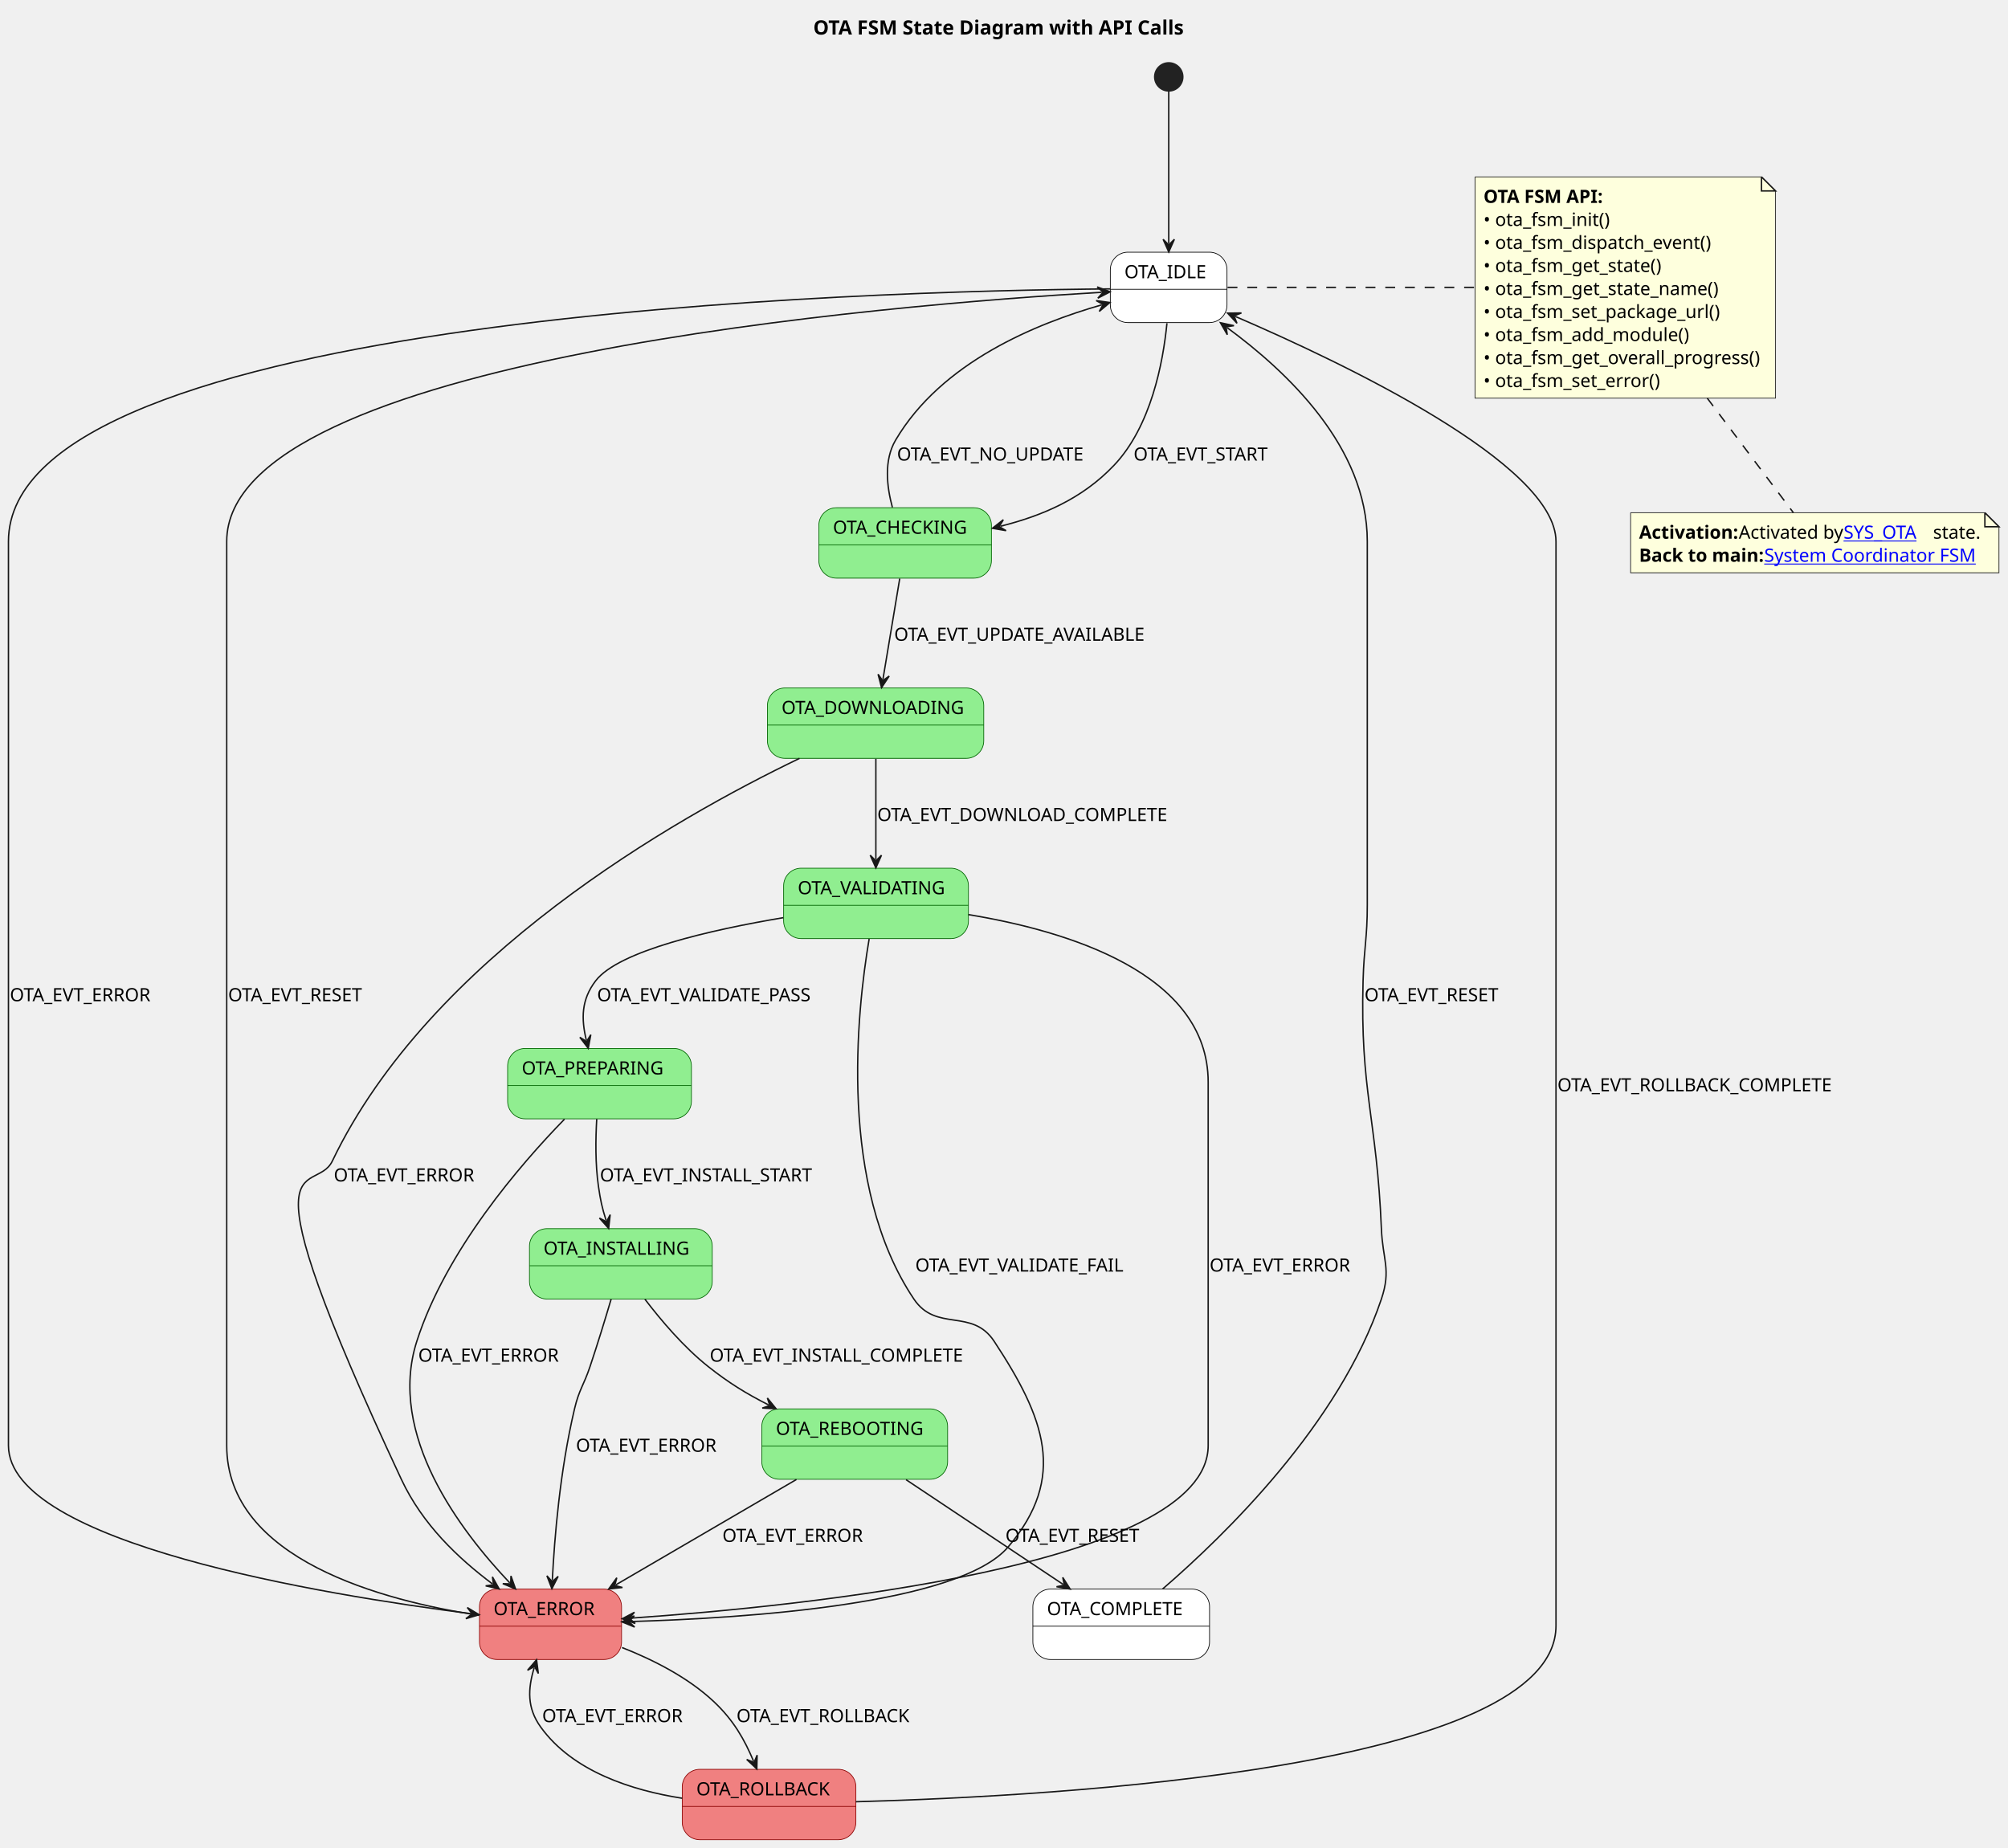
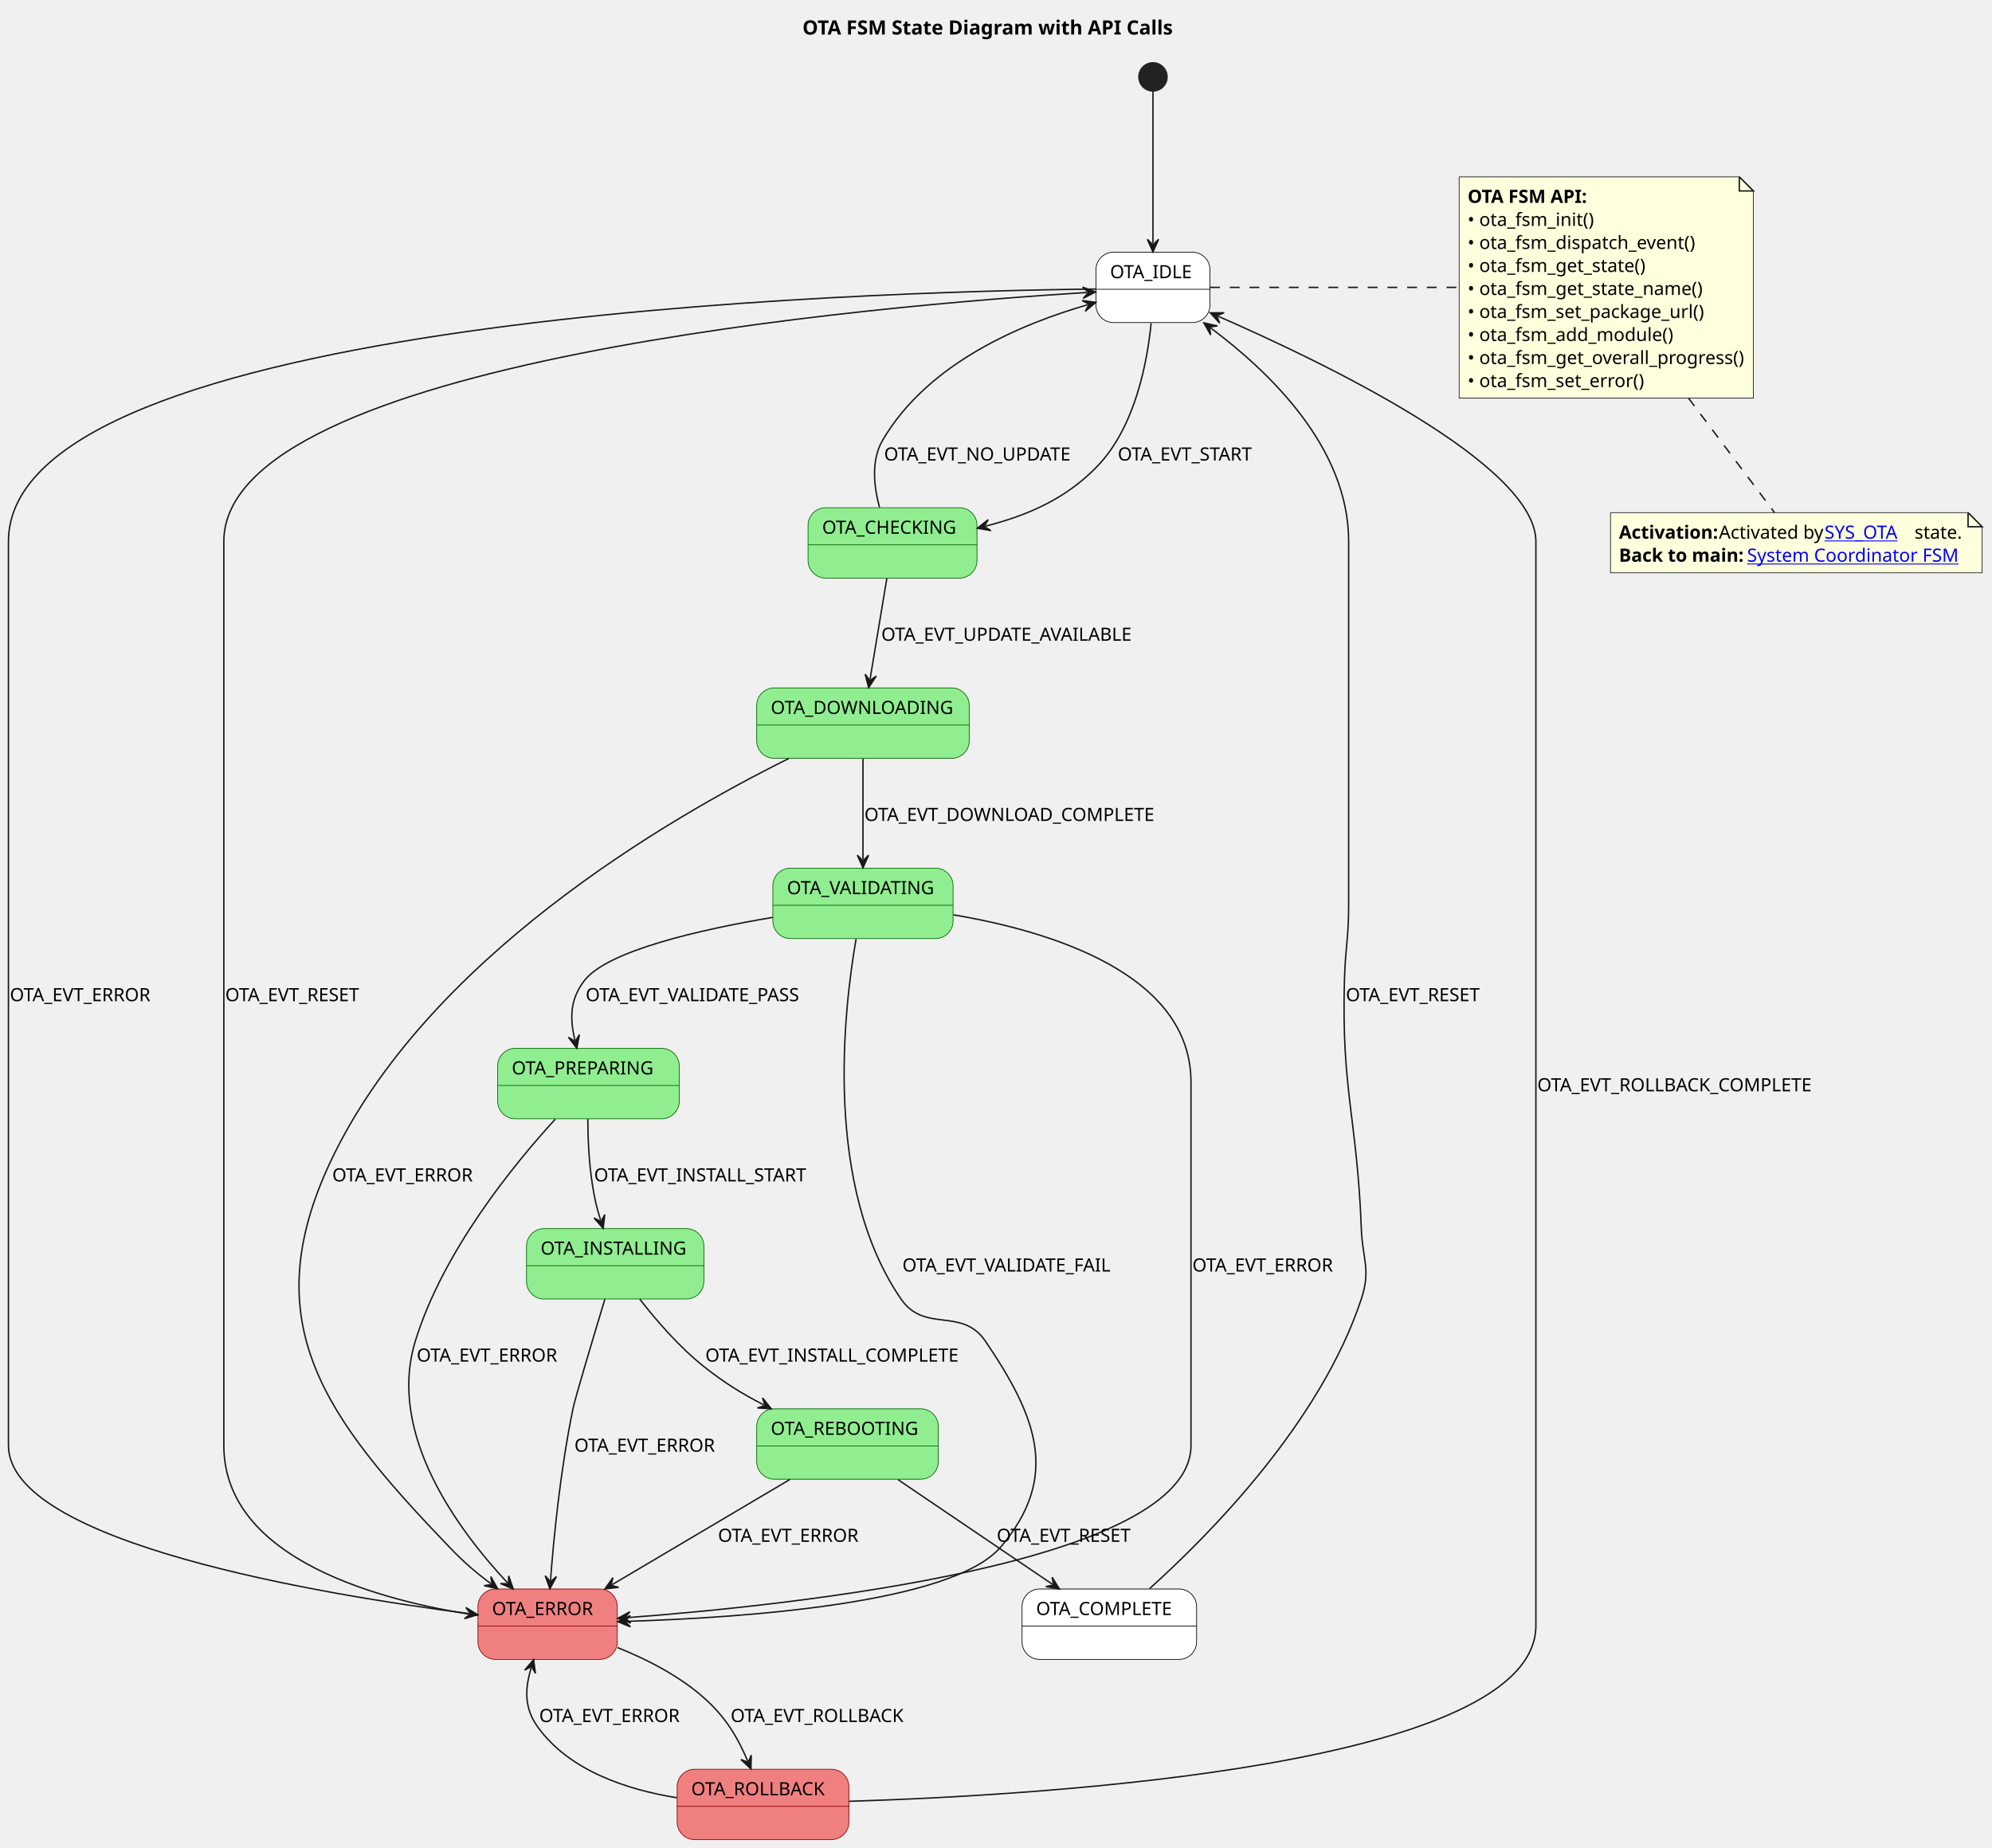
- <svg xmlns="http://www.w3.org/2000/svg" xmlns:xlink="http://www.w3.org/1999/xlink" contentStyleType="text/css" data-diagram-type="STATE" height="1312px" preserveAspectRatio="none" style="width:1426px;height:1312px;background:#FFFFFF;" version="1.1" viewBox="0 0 1426 1312" width="1426px" zoomAndPan="magnify">
+ <svg xmlns="http://www.w3.org/2000/svg" xmlns:xlink="http://www.w3.org/1999/xlink" contentStyleType="text/css" height="1312px" preserveAspectRatio="none" style="width:1415px;height:1312px;background:#FFFFFF;" version="1.1" viewBox="0 0 1415 1312" width="1415px" zoomAndPan="magnify">
  <defs />
  <g>
-     <g class="title" data-source-line="2">
-       <text fill="#000000" font-family="sans-serif" font-size="14" font-weight="bold" lengthAdjust="spacing" textLength="257.489" x="577.547" y="24.533">OTA FSM State Diagram with API Calls</text>
-     </g>
+     <text fill="#000000" font-family="sans-serif" font-size="14" font-weight="bold" lengthAdjust="spacing" textLength="261" x="570" y="24.533">OTA FSM State Diagram with API Calls</text>
    <g id="idle">
-       <rect fill="#FFFFFF" height="50" rx="12.5" ry="12.5" style="stroke:#000000;stroke-width:0.5;" width="82.855" x="788.5" y="179.109" />
-       <line style="stroke:#000000;stroke-width:0.5;" x1="788.5" x2="871.355" y1="205.461" y2="205.461" />
-       <text fill="#000000" font-family="sans-serif" font-size="13" lengthAdjust="spacing" textLength="62.855" x="798.5" y="197.605">OTA_IDLE</text>
+       <rect fill="#FFFFFF" height="50" rx="12.5" ry="12.5" style="stroke:#000000;stroke-width:0.5;" width="81" x="778.5" y="179.109" />
+       <line style="stroke:#000000;stroke-width:0.5;" x1="778.5" x2="859.5" y1="205.461" y2="205.461" />
+       <text fill="#000000" font-family="sans-serif" font-size="13" lengthAdjust="spacing" textLength="61" x="788.5" y="197.605">OTA_IDLE</text>
    </g>
    <g id="checking">
-       <rect fill="#90EE90" height="50" rx="12.5" ry="12.5" style="stroke:#006400;stroke-width:0.5;" width="122.572" x="581.5" y="360.609" />
-       <line style="stroke:#006400;stroke-width:0.5;" x1="581.5" x2="704.072" y1="386.961" y2="386.961" />
-       <text fill="#000000" font-family="sans-serif" font-size="13" lengthAdjust="spacing" textLength="102.572" x="591.5" y="379.104">OTA_CHECKING</text>
+       <rect fill="#90EE90" height="50" rx="12.5" ry="12.5" style="stroke:#006400;stroke-width:0.5;" width="120" x="574" y="360.609" />
+       <line style="stroke:#006400;stroke-width:0.5;" x1="574" x2="694" y1="386.961" y2="386.961" />
+       <text fill="#000000" font-family="sans-serif" font-size="13" lengthAdjust="spacing" textLength="100" x="584" y="379.104">OTA_CHECKING</text>
    </g>
    <g id="downloading">
-       <rect fill="#90EE90" height="50" rx="12.5" ry="12.5" style="stroke:#006400;stroke-width:0.5;" width="153.625" x="545" y="488.609" />
-       <line style="stroke:#006400;stroke-width:0.5;" x1="545" x2="698.625" y1="514.961" y2="514.961" />
-       <text fill="#000000" font-family="sans-serif" font-size="13" lengthAdjust="spacing" textLength="133.625" x="555" y="507.104">OTA_DOWNLOADING</text>
+       <rect fill="#90EE90" height="50" rx="12.5" ry="12.5" style="stroke:#006400;stroke-width:0.5;" width="151" x="537.5" y="488.609" />
+       <line style="stroke:#006400;stroke-width:0.5;" x1="537.5" x2="688.5" y1="514.961" y2="514.961" />
+       <text fill="#000000" font-family="sans-serif" font-size="13" lengthAdjust="spacing" textLength="131" x="547.5" y="507.104">OTA_DOWNLOADING</text>
    </g>
    <g id="validating">
-       <rect fill="#90EE90" height="50" rx="12.5" ry="12.5" style="stroke:#006400;stroke-width:0.5;" width="131.249" x="556.5" y="616.609" />
-       <line style="stroke:#006400;stroke-width:0.5;" x1="556.5" x2="687.749" y1="642.961" y2="642.961" />
-       <text fill="#000000" font-family="sans-serif" font-size="13" lengthAdjust="spacing" textLength="111.249" x="566.5" y="635.105">OTA_VALIDATING</text>
+       <rect fill="#90EE90" height="50" rx="12.5" ry="12.5" style="stroke:#006400;stroke-width:0.5;" width="128" x="549" y="616.609" />
+       <line style="stroke:#006400;stroke-width:0.5;" x1="549" x2="677" y1="642.961" y2="642.961" />
+       <text fill="#000000" font-family="sans-serif" font-size="13" lengthAdjust="spacing" textLength="108" x="559" y="635.105">OTA_VALIDATING</text>
    </g>
    <g id="preparing">
-       <rect fill="#90EE90" height="50" rx="12.5" ry="12.5" style="stroke:#006400;stroke-width:0.5;" width="130.525" x="360.5" y="744.609" />
-       <line style="stroke:#006400;stroke-width:0.5;" x1="360.5" x2="491.025" y1="770.961" y2="770.961" />
-       <text fill="#000000" font-family="sans-serif" font-size="13" lengthAdjust="spacing" textLength="110.525" x="370.5" y="763.105">OTA_PREPARING</text>
+       <rect fill="#90EE90" height="50" rx="12.5" ry="12.5" style="stroke:#006400;stroke-width:0.5;" width="129" x="353.5" y="744.609" />
+       <line style="stroke:#006400;stroke-width:0.5;" x1="353.5" x2="482.5" y1="770.961" y2="770.961" />
+       <text fill="#000000" font-family="sans-serif" font-size="13" lengthAdjust="spacing" textLength="109" x="363.5" y="763.105">OTA_PREPARING</text>
    </g>
    <g id="installing">
-       <rect fill="#90EE90" height="50" rx="12.5" ry="12.5" style="stroke:#006400;stroke-width:0.5;" width="129.808" x="376" y="872.609" />
-       <line style="stroke:#006400;stroke-width:0.5;" x1="376" x2="505.808" y1="898.961" y2="898.961" />
-       <text fill="#000000" font-family="sans-serif" font-size="13" lengthAdjust="spacing" textLength="109.808" x="386" y="891.105">OTA_INSTALLING</text>
+       <rect fill="#90EE90" height="50" rx="12.5" ry="12.5" style="stroke:#006400;stroke-width:0.5;" width="126" x="374" y="872.609" />
+       <line style="stroke:#006400;stroke-width:0.5;" x1="374" x2="500" y1="898.961" y2="898.961" />
+       <text fill="#000000" font-family="sans-serif" font-size="13" lengthAdjust="spacing" textLength="106" x="384" y="891.105">OTA_INSTALLING</text>
    </g>
    <g id="rebooting">
-       <rect fill="#90EE90" height="50" rx="12.5" ry="12.5" style="stroke:#006400;stroke-width:0.5;" width="131.96" x="541" y="1000.609" />
-       <line style="stroke:#006400;stroke-width:0.5;" x1="541" x2="672.96" y1="1026.961" y2="1026.961" />
-       <text fill="#000000" font-family="sans-serif" font-size="13" lengthAdjust="spacing" textLength="111.96" x="551" y="1019.105">OTA_REBOOTING</text>
+       <rect fill="#90EE90" height="50" rx="12.5" ry="12.5" style="stroke:#006400;stroke-width:0.5;" width="129" x="537.5" y="1000.609" />
+       <line style="stroke:#006400;stroke-width:0.5;" x1="537.5" x2="666.5" y1="1026.961" y2="1026.961" />
+       <text fill="#000000" font-family="sans-serif" font-size="13" lengthAdjust="spacing" textLength="109" x="547.5" y="1019.105">OTA_REBOOTING</text>
    </g>
    <g id="rollback">
-       <rect fill="#F08080" height="50" rx="12.5" ry="12.5" style="stroke:#8B0000;stroke-width:0.5;" width="123.314" x="484.5" y="1256.609" />
-       <line style="stroke:#8B0000;stroke-width:0.5;" x1="484.5" x2="607.814" y1="1282.961" y2="1282.961" />
-       <text fill="#000000" font-family="sans-serif" font-size="13" lengthAdjust="spacing" textLength="103.314" x="494.5" y="1275.104">OTA_ROLLBACK</text>
+       <rect fill="#F08080" height="50" rx="12.5" ry="12.5" style="stroke:#8B0000;stroke-width:0.5;" width="122" x="481" y="1256.609" />
+       <line style="stroke:#8B0000;stroke-width:0.5;" x1="481" x2="603" y1="1282.961" y2="1282.961" />
+       <text fill="#000000" font-family="sans-serif" font-size="13" lengthAdjust="spacing" textLength="102" x="491" y="1275.104">OTA_ROLLBACK</text>
    </g>
    <g id="complete">
-       <rect fill="#FFFFFF" height="50" rx="12.5" ry="12.5" style="stroke:#000000;stroke-width:0.5;" width="125.466" x="733.5" y="1128.609" />
-       <line style="stroke:#000000;stroke-width:0.5;" x1="733.5" x2="858.966" y1="1154.961" y2="1154.961" />
-       <text fill="#000000" font-family="sans-serif" font-size="13" lengthAdjust="spacing" textLength="105.466" x="743.5" y="1147.104">OTA_COMPLETE</text>
+       <rect fill="#FFFFFF" height="50" rx="12.5" ry="12.5" style="stroke:#000000;stroke-width:0.5;" width="124" x="726" y="1128.609" />
+       <line style="stroke:#000000;stroke-width:0.5;" x1="726" x2="850" y1="1154.961" y2="1154.961" />
+       <text fill="#000000" font-family="sans-serif" font-size="13" lengthAdjust="spacing" textLength="104" x="736" y="1147.104">OTA_COMPLETE</text>
    </g>
    <g id="error">
-       <rect fill="#F08080" height="50" rx="12.5" ry="12.5" style="stroke:#8B0000;stroke-width:0.5;" width="100.901" x="340.5" y="1128.609" />
-       <line style="stroke:#8B0000;stroke-width:0.5;" x1="340.5" x2="441.401" y1="1154.961" y2="1154.961" />
-       <text fill="#000000" font-family="sans-serif" font-size="13" lengthAdjust="spacing" textLength="80.901" x="350.5" y="1147.104">OTA_ERROR</text>
+       <rect fill="#F08080" height="50" rx="12.5" ry="12.5" style="stroke:#8B0000;stroke-width:0.5;" width="99" x="339.5" y="1128.609" />
+       <line style="stroke:#8B0000;stroke-width:0.5;" x1="339.5" x2="438.5" y1="1154.961" y2="1154.961" />
+       <text fill="#000000" font-family="sans-serif" font-size="13" lengthAdjust="spacing" textLength="79" x="349.5" y="1147.104">OTA_ERROR</text>
    </g>
-     <ellipse cx="830" cy="54.609" fill="#222222" rx="10" ry="10" style="stroke:#222222;stroke-width:1;" />
-     <g class="entity" data-entity="GMN2" data-source-line="49" data-uid="ent0003" id="entity_GMN2">
-       <path d="M1047.5,125.609 L1047.5,282.773 L1260.929,282.773 L1260.929,135.609 L1250.929,125.609 L1047.5,125.609" fill="#FEFFDD" style="stroke:#181818;stroke-width:0.5;" />
-       <path d="M1250.929,125.609 L1250.929,135.609 L1260.929,135.609 L1250.929,125.609" fill="#FEFFDD" style="stroke:#181818;stroke-width:1;" />
-       <text fill="#000000" font-family="sans-serif" font-size="13" font-weight="bold" lengthAdjust="spacing" textLength="88.106" x="1053.5" y="144.105">OTA FSM API:</text>
-       <text fill="#000000" font-family="sans-serif" font-size="13" lengthAdjust="spacing" textLength="87.642" x="1053.5" y="160.456">• ota_fsm_init()</text>
-       <text fill="#000000" font-family="sans-serif" font-size="13" lengthAdjust="spacing" textLength="158.476" x="1053.5" y="176.808">• ota_fsm_dispatch_event()</text>
-       <text fill="#000000" font-family="sans-serif" font-size="13" lengthAdjust="spacing" textLength="124.509" x="1053.5" y="193.159">• ota_fsm_get_state()</text>
-       <text fill="#000000" font-family="sans-serif" font-size="13" lengthAdjust="spacing" textLength="164.258" x="1053.5" y="209.511">• ota_fsm_get_state_name()</text>
-       <text fill="#000000" font-family="sans-serif" font-size="13" lengthAdjust="spacing" textLength="166.423" x="1053.5" y="225.862">• ota_fsm_set_package_url()</text>
-       <text fill="#000000" font-family="sans-serif" font-size="13" lengthAdjust="spacing" textLength="142.581" x="1053.5" y="242.214">• ota_fsm_add_module()</text>
-       <text fill="#000000" font-family="sans-serif" font-size="13" lengthAdjust="spacing" textLength="192.429" x="1053.5" y="258.565">• ota_fsm_get_overall_progress()</text>
-       <text fill="#000000" font-family="sans-serif" font-size="13" lengthAdjust="spacing" textLength="123.043" x="1053.5" y="274.917">• ota_fsm_set_error()</text>
+     <ellipse cx="819" cy="54.609" fill="#222222" rx="10" ry="10" style="stroke:#222222;stroke-width:1.0;" />
+     <g id="elem_GMN34">
+       <path d="M1036.5,125.609 L1036.5,282.773 L1245.5,282.773 L1245.5,135.609 L1235.5,125.609 L1036.5,125.609 " fill="#FEFFDD" style="stroke:#181818;stroke-width:0.5;" />
+       <path d="M1235.5,125.609 L1235.5,135.609 L1245.5,135.609 L1235.5,125.609 " fill="#FEFFDD" style="stroke:#181818;stroke-width:1.0;" />
+       <text fill="#000000" font-family="sans-serif" font-size="13" font-weight="bold" lengthAdjust="spacing" textLength="89" x="1042.5" y="144.105">OTA FSM API:</text>
+       <text fill="#000000" font-family="sans-serif" font-size="13" lengthAdjust="spacing" textLength="87" x="1042.5" y="160.456">• ota_fsm_init()</text>
+       <text fill="#000000" font-family="sans-serif" font-size="13" lengthAdjust="spacing" textLength="156" x="1042.5" y="176.808">• ota_fsm_dispatch_event()</text>
+       <text fill="#000000" font-family="sans-serif" font-size="13" lengthAdjust="spacing" textLength="124" x="1042.5" y="193.159">• ota_fsm_get_state()</text>
+       <text fill="#000000" font-family="sans-serif" font-size="13" lengthAdjust="spacing" textLength="163" x="1042.5" y="209.511">• ota_fsm_get_state_name()</text>
+       <text fill="#000000" font-family="sans-serif" font-size="13" lengthAdjust="spacing" textLength="165" x="1042.5" y="225.862">• ota_fsm_set_package_url()</text>
+       <text fill="#000000" font-family="sans-serif" font-size="13" lengthAdjust="spacing" textLength="140" x="1042.5" y="242.214">• ota_fsm_add_module()</text>
+       <text fill="#000000" font-family="sans-serif" font-size="13" lengthAdjust="spacing" textLength="188" x="1042.5" y="258.565">• ota_fsm_get_overall_progress()</text>
+       <text fill="#000000" font-family="sans-serif" font-size="13" lengthAdjust="spacing" textLength="121" x="1042.5" y="274.917">• ota_fsm_set_error()</text>
    </g>
-     <g class="entity" data-entity="GMN5" data-source-line="61" data-uid="ent0006" id="entity_GMN5">
-       <path d="M1158,364.109 L1158,406.812 L1419.582,406.812 L1419.582,374.109 L1409.582,364.109 L1158,364.109" fill="#FEFFDD" style="stroke:#181818;stroke-width:0.5;" />
-       <path d="M1409.582,364.109 L1409.582,374.109 L1419.582,374.109 L1409.582,364.109" fill="#FEFFDD" style="stroke:#181818;stroke-width:1;" />
-       <text fill="#000000" font-family="sans-serif" font-size="13" font-weight="bold" lengthAdjust="spacing" textLength="67.171" x="1164" y="382.604">Activation:</text>
-       <text fill="#000000" font-family="sans-serif" font-size="13" lengthAdjust="spacing" textLength="70.814" x="1234.783" y="382.604">Activated by</text>
+     <g id="elem_GMN37">
+       <path d="M1144,364.109 L1144,406.812 L1408,406.812 L1408,374.109 L1398,364.109 L1144,364.109 " fill="#FEFFDD" style="stroke:#181818;stroke-width:0.5;" />
+       <path d="M1398,364.109 L1398,374.109 L1408,374.109 L1398,364.109 " fill="#FEFFDD" style="stroke:#181818;stroke-width:1.0;" />
+       <text fill="#000000" font-family="sans-serif" font-size="13" font-weight="bold" lengthAdjust="spacing" textLength="67" x="1150" y="382.604">Activation:</text>
+       <text fill="#000000" font-family="sans-serif" font-size="13" lengthAdjust="spacing" textLength="71" x="1221" y="382.604">Activated by</text>
      <a href="system_coordinator_state_diagram_with_api.puml" target="_top" title="system_coordinator_state_diagram_with_api.puml" xlink:actuate="onRequest" xlink:href="system_coordinator_state_diagram_with_api.puml" xlink:show="new" xlink:title="system_coordinator_state_diagram_with_api.puml" xlink:type="simple">
-         <text fill="#0000FF" font-family="sans-serif" font-size="13" lengthAdjust="spacing" text-decoration="underline" textLength="59.966" x="1309.209" y="382.604">SYS_OTA</text>
+         <text fill="#0000FF" font-family="sans-serif" font-size="13" lengthAdjust="spacing" text-decoration="underline" textLength="60" x="1296" y="382.604">SYS_OTA</text>
      </a>
-       <text fill="#000000" font-family="sans-serif" font-size="13" lengthAdjust="spacing" textLength="31.795" x="1372.787" y="382.604">state.</text>
-       <text fill="#000000" font-family="sans-serif" font-size="13" font-weight="bold" lengthAdjust="spacing" textLength="85.243" x="1164" y="398.956">Back to main:</text>
-       <text fill="#000000" font-family="sans-serif" font-size="13" lengthAdjust="spacing" textLength="3.612" x="1249.243" y="398.956"> </text>
+       <text fill="#000000" font-family="sans-serif" font-size="13" lengthAdjust="spacing" textLength="33" x="1360" y="382.604">state.</text>
+       <text fill="#000000" font-family="sans-serif" font-size="13" font-weight="bold" lengthAdjust="spacing" textLength="87" x="1150" y="398.956">Back to main:</text>
+       <text fill="#000000" font-family="sans-serif" font-size="13" lengthAdjust="spacing" textLength="4" x="1237" y="398.956"> </text>
      <a href="system_coordinator_state_diagram_with_api.puml" target="_top" title="system_coordinator_state_diagram_with_api.puml" xlink:actuate="onRequest" xlink:href="system_coordinator_state_diagram_with_api.puml" xlink:show="new" xlink:title="system_coordinator_state_diagram_with_api.puml" xlink:type="simple">
-         <text fill="#0000FF" font-family="sans-serif" font-size="13" lengthAdjust="spacing" text-decoration="underline" textLength="145.933" x="1252.854" y="398.956">System Coordinator FSM</text>
+         <text fill="#0000FF" font-family="sans-serif" font-size="13" lengthAdjust="spacing" text-decoration="underline" textLength="147" x="1241" y="398.956">System Coordinator FSM</text>
      </a>
    </g>
-     <g class="link" data-entity-1="idle" data-entity-2="checking" data-source-line="25" data-uid="lnk2" id="link_idle_checking">
-       <path d="M828.72,229.559 C825.97,257.479 817.44,302.859 791,330.609 C768.36,354.369 740.248,366.264 710.578,373.735" fill="none" id="idle-to-checking" style="stroke:#181818;stroke-width:1;" />
-       <polygon fill="#181818" points="704.76,375.199,714.464,376.881,709.609,373.979,712.511,369.123,704.76,375.199" style="stroke:#181818;stroke-width:1;" />
-       <text fill="#000000" font-family="sans-serif" font-size="13" lengthAdjust="spacing" textLength="109.078" x="805" y="327.104">OTA_EVT_START</text>
+     <g id="link_idle_checking">
+       <path d="M817.69,229.539 C814.93,257.439 806.38,302.799 780,330.609 C757.5,354.339 729.465,366.22 700.025,373.71 " fill="none" id="idle-to-checking" style="stroke:#181818;stroke-width:1.0;" />
+       <polygon fill="#181818" points="694.21,375.189,703.918,376.847,699.056,373.957,701.946,369.094,694.21,375.189" style="stroke:#181818;stroke-width:1.0;" />
+       <text fill="#000000" font-family="sans-serif" font-size="13" lengthAdjust="spacing" textLength="106" x="794" y="327.104">OTA_EVT_START</text>
    </g>
-     <g class="link" data-entity-1="checking" data-entity-2="idle" data-source-line="27" data-uid="lnk4" id="link_checking_idle">
-       <path d="M633.74,360.349 C629.71,345.589 627.59,326.889 636,312.609 C668.74,257.039 735.922,229.821 782.442,216.501" fill="none" id="checking-to-idle" style="stroke:#181818;stroke-width:1;" />
-       <polygon fill="#181818" points="788.21,214.849,778.457,213.481,783.403,216.226,780.659,221.172,788.21,214.849" style="stroke:#181818;stroke-width:1;" />
-       <text fill="#000000" font-family="sans-serif" font-size="13" lengthAdjust="spacing" textLength="145.926" x="637" y="327.104">OTA_EVT_NO_UPDATE</text>
+     <g id="link_checking_idle">
+       <path d="M624.76,360.359 C620.74,345.609 618.62,326.909 627,312.609 C659.55,257.079 726.667,229.75 772.687,216.41 " fill="none" id="checking-to-idle" style="stroke:#181818;stroke-width:1.0;" />
+       <polygon fill="#181818" points="778.45,214.739,768.692,213.403,773.648,216.131,770.919,221.087,778.45,214.739" style="stroke:#181818;stroke-width:1.0;" />
+       <text fill="#000000" font-family="sans-serif" font-size="13" lengthAdjust="spacing" textLength="143" x="628" y="327.104">OTA_EVT_NO_UPDATE</text>
    </g>
-     <g class="link" data-entity-1="checking" data-entity-2="downloading" data-source-line="26" data-uid="lnk3" id="link_checking_downloading">
-       <path d="M638.95,410.899 C635.23,433.219 630.735,460.181 627.025,482.471" fill="none" id="checking-to-downloading" style="stroke:#181818;stroke-width:1;" />
-       <polygon fill="#181818" points="626.04,488.389,631.463,480.168,626.861,483.457,623.572,478.855,626.04,488.389" style="stroke:#181818;stroke-width:1;" />
-       <text fill="#000000" font-family="sans-serif" font-size="13" lengthAdjust="spacing" textLength="196.523" x="635" y="455.104">OTA_EVT_UPDATE_AVAILABLE</text>
+     <g id="link_checking_downloading">
+       <path d="M629.95,410.899 C626.23,433.219 621.735,460.181 618.025,482.471 " fill="none" id="checking-to-downloading" style="stroke:#181818;stroke-width:1.0;" />
+       <polygon fill="#181818" points="617.04,488.389,622.463,480.168,617.861,483.457,614.572,478.855,617.04,488.389" style="stroke:#181818;stroke-width:1.0;" />
+       <text fill="#000000" font-family="sans-serif" font-size="13" lengthAdjust="spacing" textLength="195" x="626" y="455.104">OTA_EVT_UPDATE_AVAILABLE</text>
    </g>
-     <g class="link" data-entity-1="downloading" data-entity-2="validating" data-source-line="28" data-uid="lnk5" id="link_downloading_validating">
-       <path d="M622,538.899 C622,561.219 622,588.099 622,610.389" fill="none" id="downloading-to-validating" style="stroke:#181818;stroke-width:1;" />
-       <polygon fill="#181818" points="622,616.389,626,607.389,622,611.389,618,607.389,622,616.389" style="stroke:#181818;stroke-width:1;" />
-       <text fill="#000000" font-family="sans-serif" font-size="13" lengthAdjust="spacing" textLength="221.768" x="623" y="583.105">OTA_EVT_DOWNLOAD_COMPLETE</text>
+     <g id="link_downloading_validating">
+       <path d="M613,538.899 C613,561.219 613,588.099 613,610.389 " fill="none" id="downloading-to-validating" style="stroke:#181818;stroke-width:1.0;" />
+       <polygon fill="#181818" points="613,616.389,617,607.389,613,611.389,609,607.389,613,616.389" style="stroke:#181818;stroke-width:1.0;" />
+       <text fill="#000000" font-family="sans-serif" font-size="13" lengthAdjust="spacing" textLength="219" x="614" y="583.105">OTA_EVT_DOWNLOAD_COMPLETE</text>
    </g>
-     <g class="link" data-entity-1="validating" data-entity-2="preparing" data-source-line="29" data-uid="lnk6" id="link_validating_preparing">
-       <path d="M556.29,651.749 C504.83,660.409 439.31,675.279 423,696.609 C412.74,710.029 412.743,723.472 416.363,738.712" fill="none" id="validating-to-preparing" style="stroke:#181818;stroke-width:1;" />
-       <polygon fill="#181818" points="417.75,744.549,419.562,734.869,416.594,739.685,411.778,736.717,417.75,744.549" style="stroke:#181818;stroke-width:1;" />
-       <text fill="#000000" font-family="sans-serif" font-size="13" lengthAdjust="spacing" textLength="171.234" x="424" y="711.105">OTA_EVT_VALIDATE_PASS</text>
+     <g id="link_validating_preparing">
+       <path d="M548.89,651.579 C497.5,660.239 431.36,675.199 415,696.609 C404.75,710.029 404.757,723.481 408.367,738.721 " fill="none" id="validating-to-preparing" style="stroke:#181818;stroke-width:1.0;" />
+       <polygon fill="#181818" points="409.75,744.559,411.568,734.88,408.598,739.694,403.783,736.724,409.75,744.559" style="stroke:#181818;stroke-width:1.0;" />
+       <text fill="#000000" font-family="sans-serif" font-size="13" lengthAdjust="spacing" textLength="170" x="416" y="711.105">OTA_EVT_VALIDATE_PASS</text>
    </g>
-     <g class="link" data-entity-1="validating" data-entity-2="error" data-source-line="30" data-uid="lnk7" id="link_validating_error">
-       <path d="M617.23,666.849 C608.43,718.729 595.1,842.329 649,922.609 C664.96,946.379 690.26,928.699 706,952.609 C741.76,1006.939 758.05,1048.989 716,1098.609 C681.42,1139.409 529.947,1149.243 447.567,1151.672" fill="none" id="validating-to-error" style="stroke:#181818;stroke-width:1;" />
-       <polygon fill="#181818" points="441.57,1151.849,450.684,1155.582,446.568,1151.702,450.448,1147.586,441.57,1151.849" style="stroke:#181818;stroke-width:1;" />
-       <text fill="#000000" font-family="sans-serif" font-size="13" lengthAdjust="spacing" textLength="164.004" x="650" y="903.105">OTA_EVT_VALIDATE_FAIL</text>
+     <g id="link_validating_error">
+       <path d="M608.1,666.939 C599.05,718.989 585.27,842.889 640,922.609 C656.87,947.189 683.25,927.939 700,952.609 C736.55,1006.449 753.04,1048.939 711,1098.609 C676.72,1139.119 526.307,1149.074 444.777,1151.594 " fill="none" id="validating-to-error" style="stroke:#181818;stroke-width:1.0;" />
+       <polygon fill="#181818" points="438.78,1151.779,447.899,1155.499,443.778,1151.625,447.652,1147.503,438.78,1151.779" style="stroke:#181818;stroke-width:1.0;" />
+       <text fill="#000000" font-family="sans-serif" font-size="13" lengthAdjust="spacing" textLength="161" x="641" y="903.105">OTA_EVT_VALIDATE_FAIL</text>
    </g>
-     <g class="link" data-entity-1="validating" data-entity-2="error" data-source-line="39" data-uid="lnk16" id="link_validating_error">
-       <path d="M687.74,649.579 C757.57,661.059 858,691.049 858,768.609 C858,768.609 858,768.609 858,1026.609 C858,1112.059 568.886,1140.864 447.856,1149.254" fill="none" id="validating-to-error-1" style="stroke:#181818;stroke-width:1;" />
-       <polygon fill="#181818" points="441.87,1149.669,451.125,1153.037,446.858,1149.324,450.572,1145.057,441.87,1149.669" style="stroke:#181818;stroke-width:1;" />
-       <text fill="#000000" font-family="sans-serif" font-size="13" lengthAdjust="spacing" textLength="113.414" x="859" y="903.105">OTA_EVT_ERROR</text>
+     <g id="link_validating_error">
+       <path d="M677.29,649.759 C746.25,661.409 846,691.579 846,768.609 C846,768.609 846,768.609 846,1026.609 C846,1110.349 563.203,1140.131 444.763,1149.001 " fill="none" id="validating-to-error-1" style="stroke:#181818;stroke-width:1.0;" />
+       <polygon fill="#181818" points="438.78,1149.449,448.054,1152.766,443.766,1149.076,447.456,1144.788,438.78,1149.449" style="stroke:#181818;stroke-width:1.0;" />
+       <text fill="#000000" font-family="sans-serif" font-size="13" lengthAdjust="spacing" textLength="111" x="847" y="903.105">OTA_EVT_ERROR</text>
    </g>
-     <g class="link" data-entity-1="preparing" data-entity-2="installing" data-source-line="31" data-uid="lnk8" id="link_preparing_installing">
-       <path d="M423.78,794.729 C422.95,808.769 422.7,826.769 425,842.609 C426.45,852.579 427.507,857.55 430.427,866.76" fill="none" id="preparing-to-installing" style="stroke:#181818;stroke-width:1;" />
-       <polygon fill="#181818" points="432.24,872.479,433.333,862.691,430.729,867.713,425.707,865.109,432.24,872.479" style="stroke:#181818;stroke-width:1;" />
-       <text fill="#000000" font-family="sans-serif" font-size="13" lengthAdjust="spacing" textLength="169.051" x="426" y="839.105">OTA_EVT_INSTALL_START</text>
+     <g id="link_preparing_installing">
+       <path d="M417.53,794.759 C417.62,808.809 418.37,826.809 421,842.609 C422.65,852.539 423.775,857.504 426.665,866.724 " fill="none" id="preparing-to-installing" style="stroke:#181818;stroke-width:1.0;" />
+       <polygon fill="#181818" points="428.46,872.449,429.585,862.665,426.964,867.678,421.951,865.058,428.46,872.449" style="stroke:#181818;stroke-width:1.0;" />
+       <text fill="#000000" font-family="sans-serif" font-size="13" lengthAdjust="spacing" textLength="164" x="422" y="839.105">OTA_EVT_INSTALL_START</text>
    </g>
-     <g class="link" data-entity-1="installing" data-entity-2="rebooting" data-source-line="32" data-uid="lnk9" id="link_installing_rebooting">
-       <path d="M458.01,922.739 C469.49,937.809 485.67,956.889 503,970.609 C517.52,982.099 529.514,989.515 545.824,997.826" fill="none" id="installing-to-rebooting" style="stroke:#181818;stroke-width:1;" />
-       <polygon fill="#181818" points="551.17,1000.549,544.967,992.899,546.715,998.279,541.335,1000.028,551.17,1000.549" style="stroke:#181818;stroke-width:1;" />
-       <text fill="#000000" font-family="sans-serif" font-size="13" lengthAdjust="spacing" textLength="197.952" x="504" y="967.105">OTA_EVT_INSTALL_COMPLETE</text>
+     <g id="link_installing_rebooting">
+       <path d="M454.4,922.669 C466.1,937.719 482.55,956.799 500,970.609 C514.46,982.049 526.361,989.482 542.521,997.842 " fill="none" id="installing-to-rebooting" style="stroke:#181818;stroke-width:1.0;" />
+       <polygon fill="#181818" points="547.85,1000.599,541.694,992.911,543.409,998.302,538.018,1000.017,547.85,1000.599" style="stroke:#181818;stroke-width:1.0;" />
+       <text fill="#000000" font-family="sans-serif" font-size="13" lengthAdjust="spacing" textLength="194" x="501" y="967.105">OTA_EVT_INSTALL_COMPLETE</text>
    </g>
-     <g class="link" data-entity-1="rebooting" data-entity-2="complete" data-source-line="33" data-uid="lnk10" id="link_rebooting_complete">
-       <path d="M643.44,1050.899 C677.02,1073.289 721.558,1102.982 754.997,1125.272" fill="none" id="rebooting-to-complete" style="stroke:#181818;stroke-width:1;" />
-       <polygon fill="#181818" points="759.99,1128.599,754.72,1120.279,755.83,1125.826,750.283,1126.936,759.99,1128.599" style="stroke:#181818;stroke-width:1;" />
-       <text fill="#000000" font-family="sans-serif" font-size="13" lengthAdjust="spacing" textLength="109.808" x="714" y="1095.104">OTA_EVT_RESET</text>
+     <g id="link_rebooting_complete">
+       <path d="M637.86,1050.899 C670.9,1073.289 714.693,1102.944 747.593,1125.234 " fill="none" id="rebooting-to-complete" style="stroke:#181818;stroke-width:1.0;" />
+       <polygon fill="#181818" points="752.56,1128.599,747.353,1120.24,748.421,1125.795,742.865,1126.863,752.56,1128.599" style="stroke:#181818;stroke-width:1.0;" />
+       <text fill="#000000" font-family="sans-serif" font-size="13" lengthAdjust="spacing" textLength="108" x="708" y="1095.104">OTA_EVT_RESET</text>
    </g>
-     <g class="link" data-entity-1="complete" data-entity-2="idle" data-source-line="34" data-uid="lnk11" id="link_complete_idle">
-       <path d="M825.62,1128.539 C869.87,1090.399 951.2,1011.259 981,922.609 C988.08,901.549 981.91,894.809 981,872.609 C977.78,794.239 965.82,775.019 968,696.609 C968.67,672.579 971,666.649 971,642.609 C971,384.609 971,384.609 971,384.609 C971,317.039 913.297,263.41 871.517,232.74" fill="none" id="complete-to-idle" style="stroke:#181818;stroke-width:1;" />
-       <polygon fill="#181818" points="866.68,229.189,871.568,237.74,870.711,232.148,876.302,231.291,866.68,229.189" style="stroke:#181818;stroke-width:1;" />
-       <text fill="#000000" font-family="sans-serif" font-size="13" lengthAdjust="spacing" textLength="109.808" x="969" y="711.105">OTA_EVT_RESET</text>
+     <g id="link_complete_idle">
+       <path d="M816.63,1128.299 C859.39,1089.839 938.02,1010.289 967,922.609 C973.97,901.509 967.84,894.819 967,872.609 C964.03,794.259 952.82,774.979 955,696.609 C955.67,672.579 958,666.649 958,642.609 C958,384.609 958,384.609 958,384.609 C958,317.409 901.145,263.692 859.965,232.902 " fill="none" id="complete-to-idle" style="stroke:#181818;stroke-width:1.0;" />
+       <polygon fill="#181818" points="855.16,229.309,859.973,237.902,859.164,232.304,864.763,231.495,855.16,229.309" style="stroke:#181818;stroke-width:1.0;" />
+       <text fill="#000000" font-family="sans-serif" font-size="13" lengthAdjust="spacing" textLength="108" x="956" y="711.105">OTA_EVT_RESET</text>
    </g>
-     <g class="link" data-entity-1="error" data-entity-2="rollback" data-source-line="35" data-uid="lnk12" id="link_error_rollback">
-       <path d="M441.75,1170.119 C463.76,1178.759 488.64,1191.329 507,1208.609 C520.98,1221.759 528.741,1235.535 535.152,1250.835" fill="none" id="error-to-rollback" style="stroke:#181818;stroke-width:1;" />
-       <polygon fill="#181818" points="537.47,1256.369,537.682,1246.523,535.538,1251.758,530.303,1249.614,537.47,1256.369" style="stroke:#181818;stroke-width:1;" />
-       <text fill="#000000" font-family="sans-serif" font-size="13" lengthAdjust="spacing" textLength="135.827" x="523" y="1223.104">OTA_EVT_ROLLBACK</text>
+     <g id="link_error_rollback">
+       <path d="M438.59,1170.169 C460.29,1178.849 484.88,1191.439 503,1208.609 C516.93,1221.809 524.698,1235.577 531.118,1250.877 " fill="none" id="error-to-rollback" style="stroke:#181818;stroke-width:1.0;" />
+       <polygon fill="#181818" points="533.44,1256.409,533.646,1246.563,531.505,1251.799,526.269,1249.658,533.44,1256.409" style="stroke:#181818;stroke-width:1.0;" />
+       <text fill="#000000" font-family="sans-serif" font-size="13" lengthAdjust="spacing" textLength="134" x="519" y="1223.104">OTA_EVT_ROLLBACK</text>
    </g>
-     <g class="link" data-entity-1="rollback" data-entity-2="error" data-source-line="43" data-uid="lnk20" id="link_rollback_error">
-       <path d="M484.5,1277.159 C448.92,1271.619 406.79,1258.239 384,1226.609 C374.16,1212.959 374.825,1199.619 379.325,1184.529" fill="none" id="rollback-to-error" style="stroke:#181818;stroke-width:1;" />
-       <polygon fill="#181818" points="381.04,1178.779,374.635,1186.261,379.611,1183.571,382.301,1188.547,381.04,1178.779" style="stroke:#181818;stroke-width:1;" />
-       <text fill="#000000" font-family="sans-serif" font-size="13" lengthAdjust="spacing" textLength="113.414" x="385" y="1223.104">OTA_EVT_ERROR</text>
+     <g id="link_rollback_error">
+       <path d="M480.83,1276.869 C445.77,1271.219 404.4,1257.809 382,1226.609 C372.19,1212.939 372.844,1199.599 377.344,1184.519 " fill="none" id="rollback-to-error" style="stroke:#181818;stroke-width:1.0;" />
+       <polygon fill="#181818" points="379.06,1178.769,372.654,1186.25,377.63,1183.561,380.319,1188.537,379.06,1178.769" style="stroke:#181818;stroke-width:1.0;" />
+       <text fill="#000000" font-family="sans-serif" font-size="13" lengthAdjust="spacing" textLength="111" x="383" y="1223.104">OTA_EVT_ERROR</text>
    </g>
-     <g class="link" data-entity-1="rollback" data-entity-2="idle" data-source-line="36" data-uid="lnk13" id="link_rollback_idle">
-       <path d="M607.69,1279.639 C753.07,1275.669 1105,1255.649 1105,1154.609 C1105,384.609 1105,384.609 1105,384.609 C1105,329.589 954.211,257.883 877.281,224.753" fill="none" id="rollback-to-idle" style="stroke:#181818;stroke-width:1;" />
-       <polygon fill="#181818" points="871.77,222.379,878.454,229.613,876.362,224.357,881.618,222.265,871.77,222.379" style="stroke:#181818;stroke-width:1;" />
-       <text fill="#000000" font-family="sans-serif" font-size="13" lengthAdjust="spacing" textLength="214.57" x="1106" y="775.105">OTA_EVT_ROLLBACK_COMPLETE</text>
+     <g id="link_rollback_idle">
+       <path d="M603.11,1279.399 C746.21,1274.909 1091,1253.809 1091,1154.609 C1091,384.609 1091,384.609 1091,384.609 C1091,329.869 941.098,257.731 865.218,224.591 " fill="none" id="rollback-to-idle" style="stroke:#181818;stroke-width:1.0;" />
+       <polygon fill="#181818" points="859.72,222.189,866.367,229.457,864.302,224.191,869.569,222.126,859.72,222.189" style="stroke:#181818;stroke-width:1.0;" />
+       <text fill="#000000" font-family="sans-serif" font-size="13" lengthAdjust="spacing" textLength="212" x="1092" y="775.105">OTA_EVT_ROLLBACK_COMPLETE</text>
    </g>
-     <g class="link" data-entity-1="idle" data-entity-2="error" data-source-line="37" data-uid="lnk14" id="link_idle_error">
-       <path d="M788.29,205.179 C620.78,206.579 6,222.729 6,384.609 C6,384.609 6,384.609 6,1026.609 C6,1096.149 229.779,1132.678 334.318,1146.048" fill="none" id="idle-to-error" style="stroke:#181818;stroke-width:1;" />
-       <polygon fill="#181818" points="340.27,1146.809,331.85,1141.7,335.31,1146.175,330.835,1149.635,340.27,1146.809" style="stroke:#181818;stroke-width:1;" />
-       <text fill="#000000" font-family="sans-serif" font-size="13" lengthAdjust="spacing" textLength="113.414" x="7" y="711.105">OTA_EVT_ERROR</text>
+     <g id="link_idle_error">
+       <path d="M778.41,205.289 C613.95,207.099 6,224.619 6,384.609 C6,384.609 6,384.609 6,1026.609 C6,1095.999 229.739,1132.711 333.369,1146.091 " fill="none" id="idle-to-error" style="stroke:#181818;stroke-width:1.0;" />
+       <polygon fill="#181818" points="339.32,1146.859,330.906,1141.74,334.361,1146.219,329.882,1149.674,339.32,1146.859" style="stroke:#181818;stroke-width:1.0;" />
+       <text fill="#000000" font-family="sans-serif" font-size="13" lengthAdjust="spacing" textLength="111" x="7" y="711.105">OTA_EVT_ERROR</text>
    </g>
-     <g class="link" data-entity-1="error" data-entity-2="idle" data-source-line="44" data-uid="lnk21" id="link_error_idle">
-       <path d="M340.24,1147.259 C272.51,1136.989 161,1107.769 161,1026.609 C161,384.609 161,384.609 161,384.609 C161,254.059 636.25,216.192 782.41,207.592" fill="none" id="error-to-idle" style="stroke:#181818;stroke-width:1;" />
-       <polygon fill="#181818" points="788.4,207.239,779.181,203.775,783.409,207.533,779.65,211.761,788.4,207.239" style="stroke:#181818;stroke-width:1;" />
-       <text fill="#000000" font-family="sans-serif" font-size="13" lengthAdjust="spacing" textLength="109.808" x="162" y="711.105">OTA_EVT_RESET</text>
+     <g id="link_error_idle">
+       <path d="M339.38,1147.429 C271.76,1137.319 159,1108.219 159,1026.609 C159,384.609 159,384.609 159,384.609 C159,255.619 628.332,216.662 772.222,207.712 " fill="none" id="error-to-idle" style="stroke:#181818;stroke-width:1.0;" />
+       <polygon fill="#181818" points="778.21,207.339,768.979,203.906,773.22,207.65,769.476,211.89,778.21,207.339" style="stroke:#181818;stroke-width:1.0;" />
+       <text fill="#000000" font-family="sans-serif" font-size="13" lengthAdjust="spacing" textLength="108" x="160" y="711.105">OTA_EVT_RESET</text>
    </g>
-     <g class="link" data-entity-1="downloading" data-entity-2="error" data-source-line="38" data-uid="lnk15" id="link_downloading_error">
-       <path d="M567.78,538.619 C478.96,581.339 305.39,679.869 236,824.609 C223.33,851.039 168.14,800.719 285,1050.609 C300.09,1082.879 325.413,1106.665 349.703,1124.915" fill="none" id="downloading-to-error" style="stroke:#181818;stroke-width:1;" />
-       <polygon fill="#181818" points="354.5,1128.519,349.707,1119.915,350.503,1125.516,344.902,1126.311,354.5,1128.519" style="stroke:#181818;stroke-width:1;" />
-       <text fill="#000000" font-family="sans-serif" font-size="13" lengthAdjust="spacing" textLength="113.414" x="237" y="839.105">OTA_EVT_ERROR</text>
+     <g id="link_downloading_error">
+       <path d="M560.22,538.769 C473.29,581.859 302.88,681.149 235,824.609 C180.52,939.739 230.79,1006.729 319,1098.609 C329.31,1109.349 337.062,1116.096 348.673,1124.816 " fill="none" id="downloading-to-error" style="stroke:#181818;stroke-width:1.0;" />
+       <polygon fill="#181818" points="353.47,1128.419,348.676,1119.816,349.472,1125.417,343.872,1126.213,353.47,1128.419" style="stroke:#181818;stroke-width:1.0;" />
+       <text fill="#000000" font-family="sans-serif" font-size="13" lengthAdjust="spacing" textLength="111" x="236" y="839.105">OTA_EVT_ERROR</text>
    </g>
-     <g class="link" data-entity-1="preparing" data-entity-2="error" data-source-line="40" data-uid="lnk17" id="link_preparing_error">
-       <path d="M400.88,794.859 C369.27,827.309 316.62,888.269 296,952.609 C274.71,1019.049 327.235,1087.453 362.015,1124.183" fill="none" id="preparing-to-error" style="stroke:#181818;stroke-width:1;" />
-       <polygon fill="#181818" points="366.14,1128.539,362.856,1119.254,362.702,1124.909,357.047,1124.755,366.14,1128.539" style="stroke:#181818;stroke-width:1;" />
-       <text fill="#000000" font-family="sans-serif" font-size="13" lengthAdjust="spacing" textLength="113.414" x="297" y="967.105">OTA_EVT_ERROR</text>
+     <g id="link_preparing_error">
+       <path d="M394.46,794.859 C364.56,827.529 314.49,888.979 295,952.609 C274.61,1019.189 326.289,1087.5 360.479,1124.18 " fill="none" id="preparing-to-error" style="stroke:#181818;stroke-width:1.0;" />
+       <polygon fill="#181818" points="364.57,1128.569,361.359,1119.258,361.161,1124.912,355.507,1124.713,364.57,1128.569" style="stroke:#181818;stroke-width:1.0;" />
+       <text fill="#000000" font-family="sans-serif" font-size="13" lengthAdjust="spacing" textLength="111" x="296" y="967.105">OTA_EVT_ERROR</text>
    </g>
-     <g class="link" data-entity-1="installing" data-entity-2="error" data-source-line="41" data-uid="lnk18" id="link_installing_error">
-       <path d="M433.99,922.719 C429.83,936.749 424.33,954.749 419,970.609 C414.48,984.069 411.26,986.789 408,1000.609 C397.56,1044.939 393.789,1092.097 392.229,1122.357" fill="none" id="installing-to-error" style="stroke:#181818;stroke-width:1;" />
-       <polygon fill="#181818" points="391.92,1128.349,396.378,1119.567,392.177,1123.356,388.389,1119.155,391.92,1128.349" style="stroke:#181818;stroke-width:1;" />
-       <text fill="#000000" font-family="sans-serif" font-size="13" lengthAdjust="spacing" textLength="113.414" x="409" y="1031.104">OTA_EVT_ERROR</text>
+     <g id="link_installing_error">
+       <path d="M429.65,922.809 C421.29,950.469 408.57,992.919 407,1000.609 C397.86,1045.259 393.344,1092.317 391.054,1122.467 " fill="none" id="installing-to-error" style="stroke:#181818;stroke-width:1.0;" />
+       <polygon fill="#181818" points="390.6,1128.449,395.27,1119.778,390.979,1123.464,387.293,1119.172,390.6,1128.449" style="stroke:#181818;stroke-width:1.0;" />
+       <text fill="#000000" font-family="sans-serif" font-size="13" lengthAdjust="spacing" textLength="111" x="408" y="1031.104">OTA_EVT_ERROR</text>
    </g>
-     <g class="link" data-entity-1="rebooting" data-entity-2="error" data-source-line="42" data-uid="lnk19" id="link_rebooting_error">
-       <path d="M565.61,1050.749 C527.27,1073.119 475.733,1103.186 437.433,1125.526" fill="none" id="rebooting-to-error" style="stroke:#181818;stroke-width:1;" />
-       <polygon fill="#181818" points="432.25,1128.549,442.039,1127.47,436.569,1126.03,438.009,1120.56,432.25,1128.549" style="stroke:#181818;stroke-width:1;" />
-       <text fill="#000000" font-family="sans-serif" font-size="13" lengthAdjust="spacing" textLength="113.414" x="513" y="1095.104">OTA_EVT_ERROR</text>
+     <g id="link_rebooting_error">
+       <path d="M561.18,1050.749 C523.37,1073.119 472.604,1103.154 434.844,1125.494 " fill="none" id="rebooting-to-error" style="stroke:#181818;stroke-width:1.0;" />
+       <polygon fill="#181818" points="429.68,1128.549,439.463,1127.409,433.983,1126.003,435.389,1120.524,429.68,1128.549" style="stroke:#181818;stroke-width:1.0;" />
+       <text fill="#000000" font-family="sans-serif" font-size="13" lengthAdjust="spacing" textLength="111" x="510" y="1095.104">OTA_EVT_ERROR</text>
    </g>
-     <g class="link" data-entity-1="*start*" data-entity-2="idle" data-source-line="46" data-uid="lnk23" id="link_*start*_idle">
-       <path d="M830,64.839 C830,87.349 830,139.689 830,172.959" fill="none" id="*start*-to-idle" style="stroke:#181818;stroke-width:1;" />
-       <polygon fill="#181818" points="830,178.959,834,169.959,830,173.959,826,169.959,830,178.959" style="stroke:#181818;stroke-width:1;" />
+     <g id="link_*start*_idle">
+       <path d="M819,64.839 C819,87.349 819,139.689 819,172.959 " fill="none" id="*start*-to-idle" style="stroke:#181818;stroke-width:1.0;" />
+       <polygon fill="#181818" points="819,178.959,823,169.959,819,173.959,815,169.959,819,178.959" style="stroke:#181818;stroke-width:1.0;" />
    </g>
-     <g class="link" data-entity-1="idle" data-entity-2="GMN2" data-source-line="49" data-uid="lnk4" id="link_idle_GMN2">
-       <path d="M871.77,204.109 C930.29,204.109 988.81,204.109 1047.34,204.109" fill="none" id="idle-GMN2" style="stroke:#181818;stroke-width:1;stroke-dasharray:7.0,7.0;" />
+     <g id="link_idle_GMN34">
+       <path d="M859.56,204.109 C918.47,204.109 977.38,204.109 1036.29,204.109 " fill="none" id="idle-GMN34" style="stroke:#181818;stroke-width:1.0;stroke-dasharray:7.0,7.0;" />
    </g>
-     <g class="link" data-entity-1="GMN2" data-entity-2="GMN5" data-source-line="61" data-uid="lnk7" id="link_GMN2_GMN5">
-       <path d="M1212.43,282.799 C1234.8,312.549 1258.53,344.099 1273.54,364.059" fill="none" id="GMN2-GMN5" style="stroke:#181818;stroke-width:1;stroke-dasharray:7.0,7.0;" />
+     <g id="link_GMN34_GMN37">
+       <path d="M1199.43,282.799 C1221.8,312.549 1245.53,344.099 1260.54,364.059 " fill="none" id="GMN34-GMN37" style="stroke:#181818;stroke-width:1.0;stroke-dasharray:7.0,7.0;" />
    </g>
  </g>
</svg>
